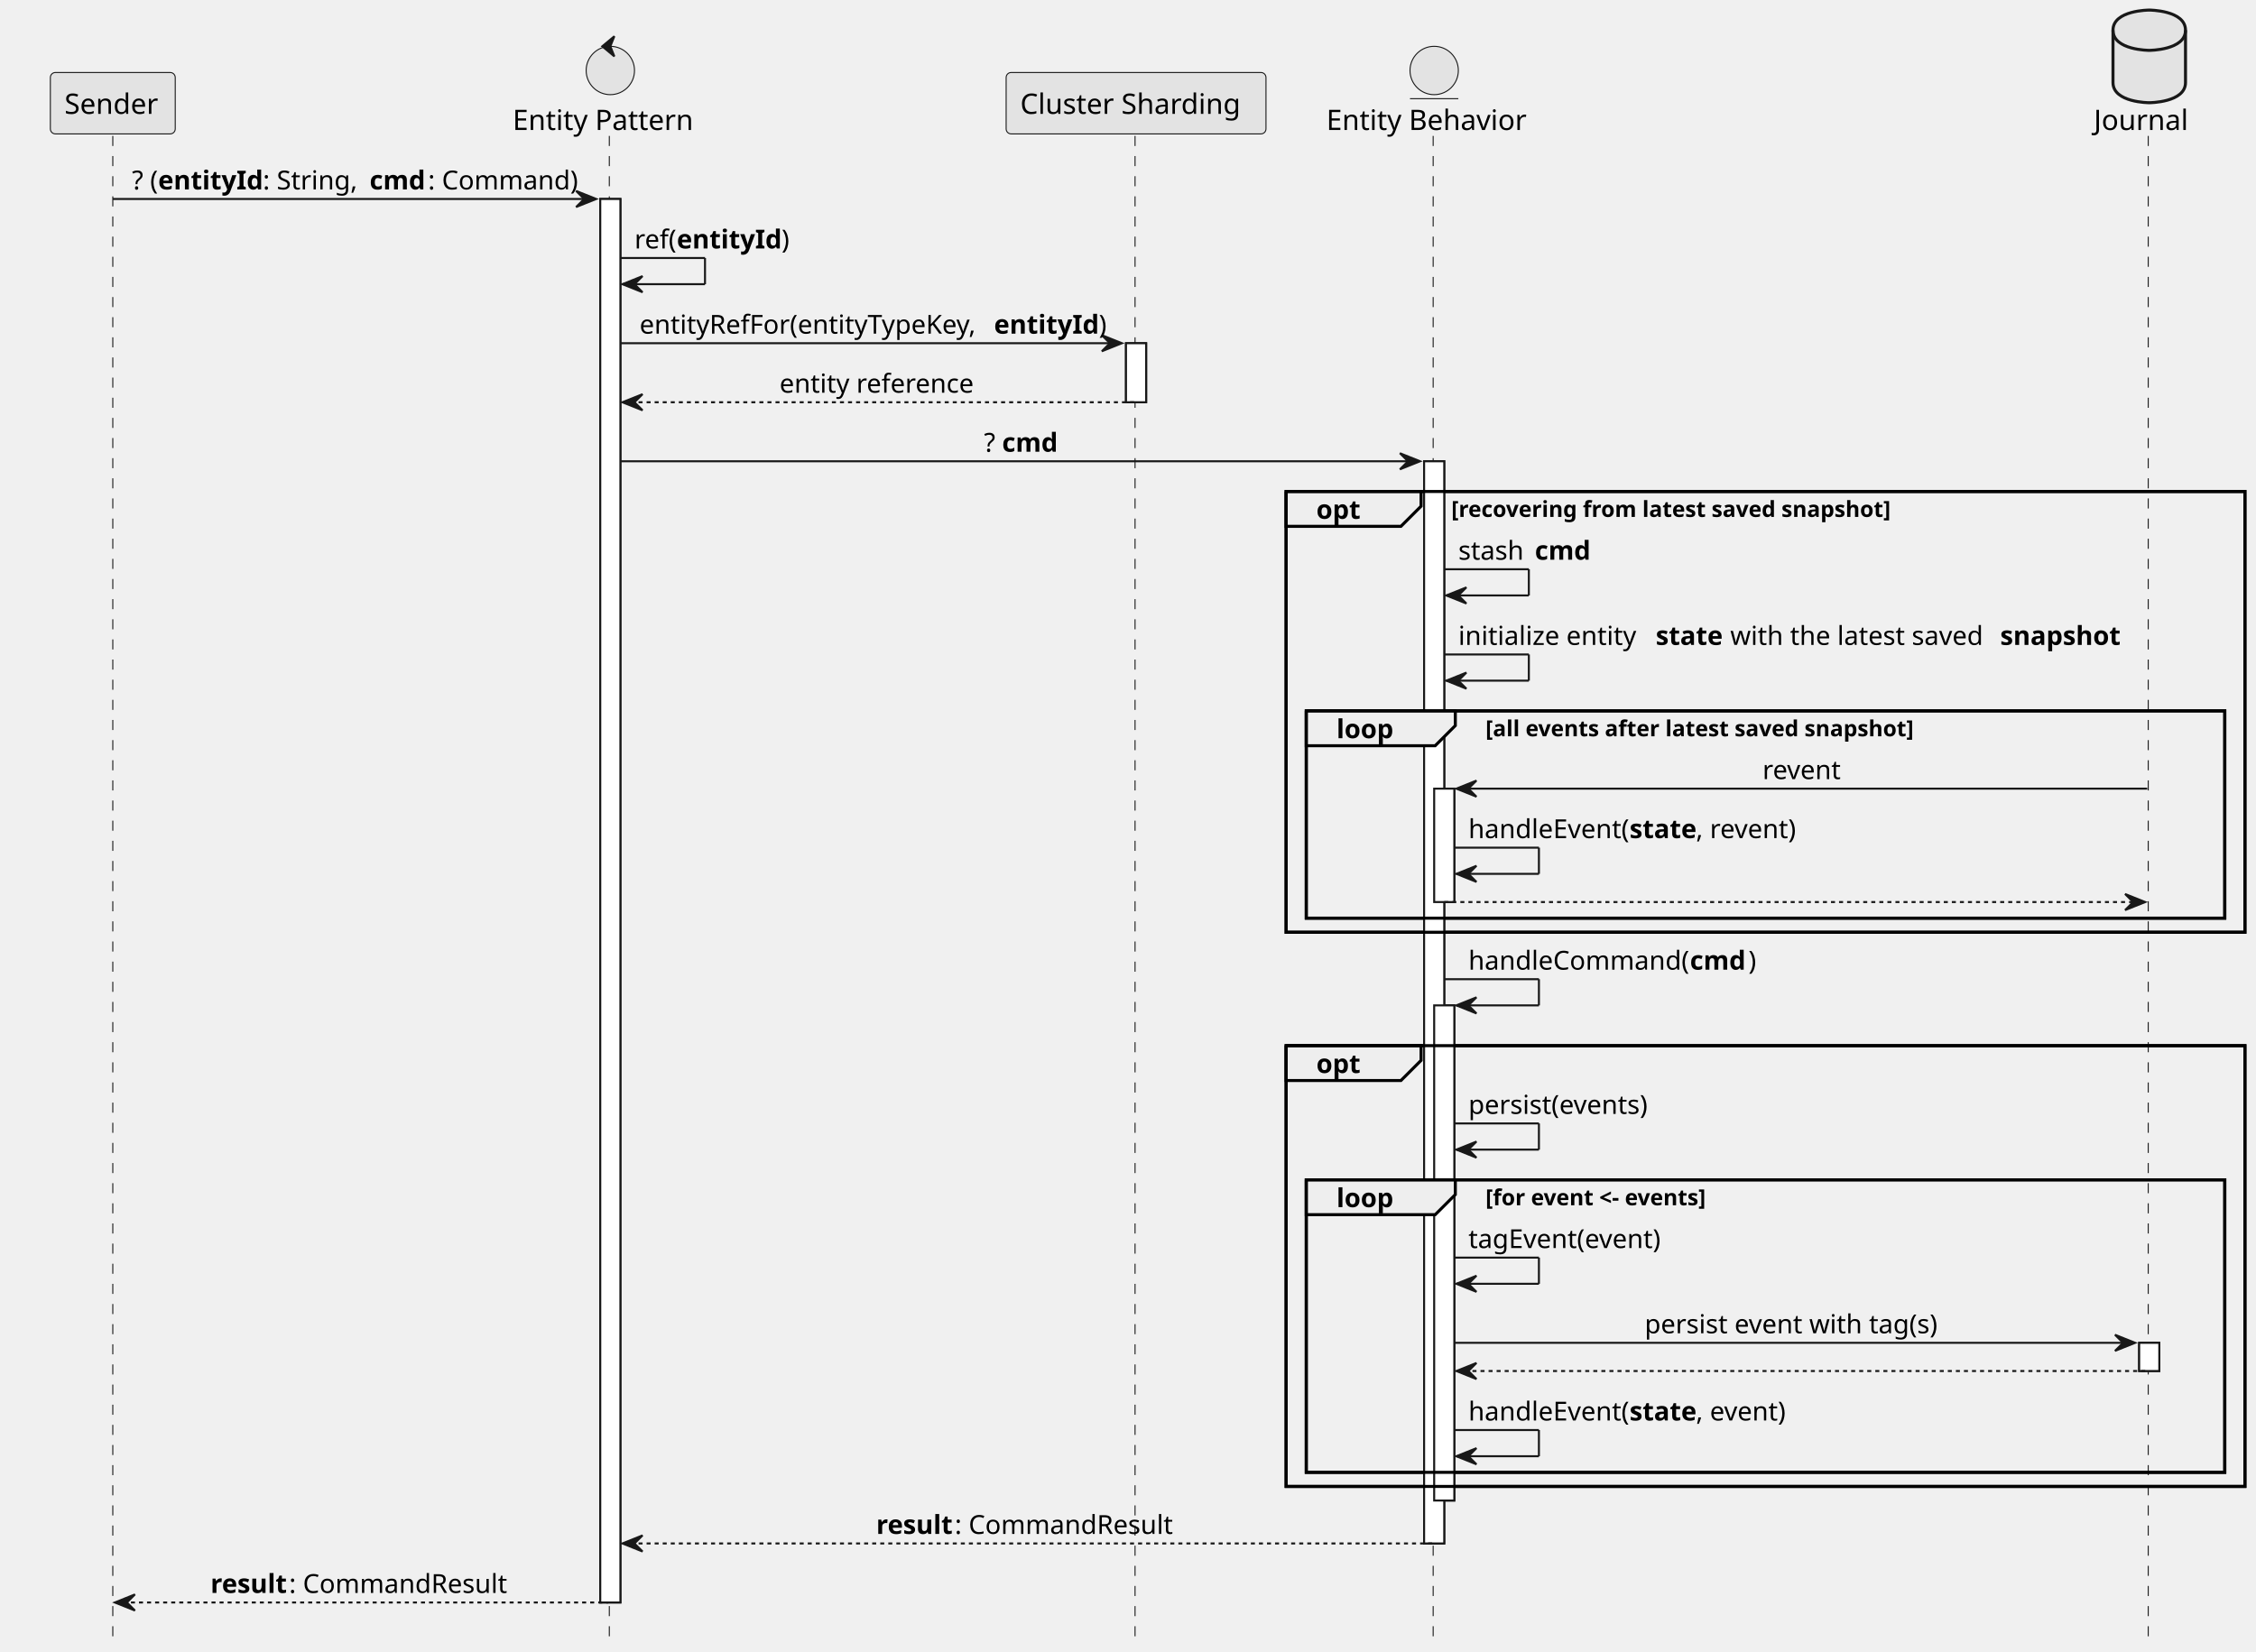
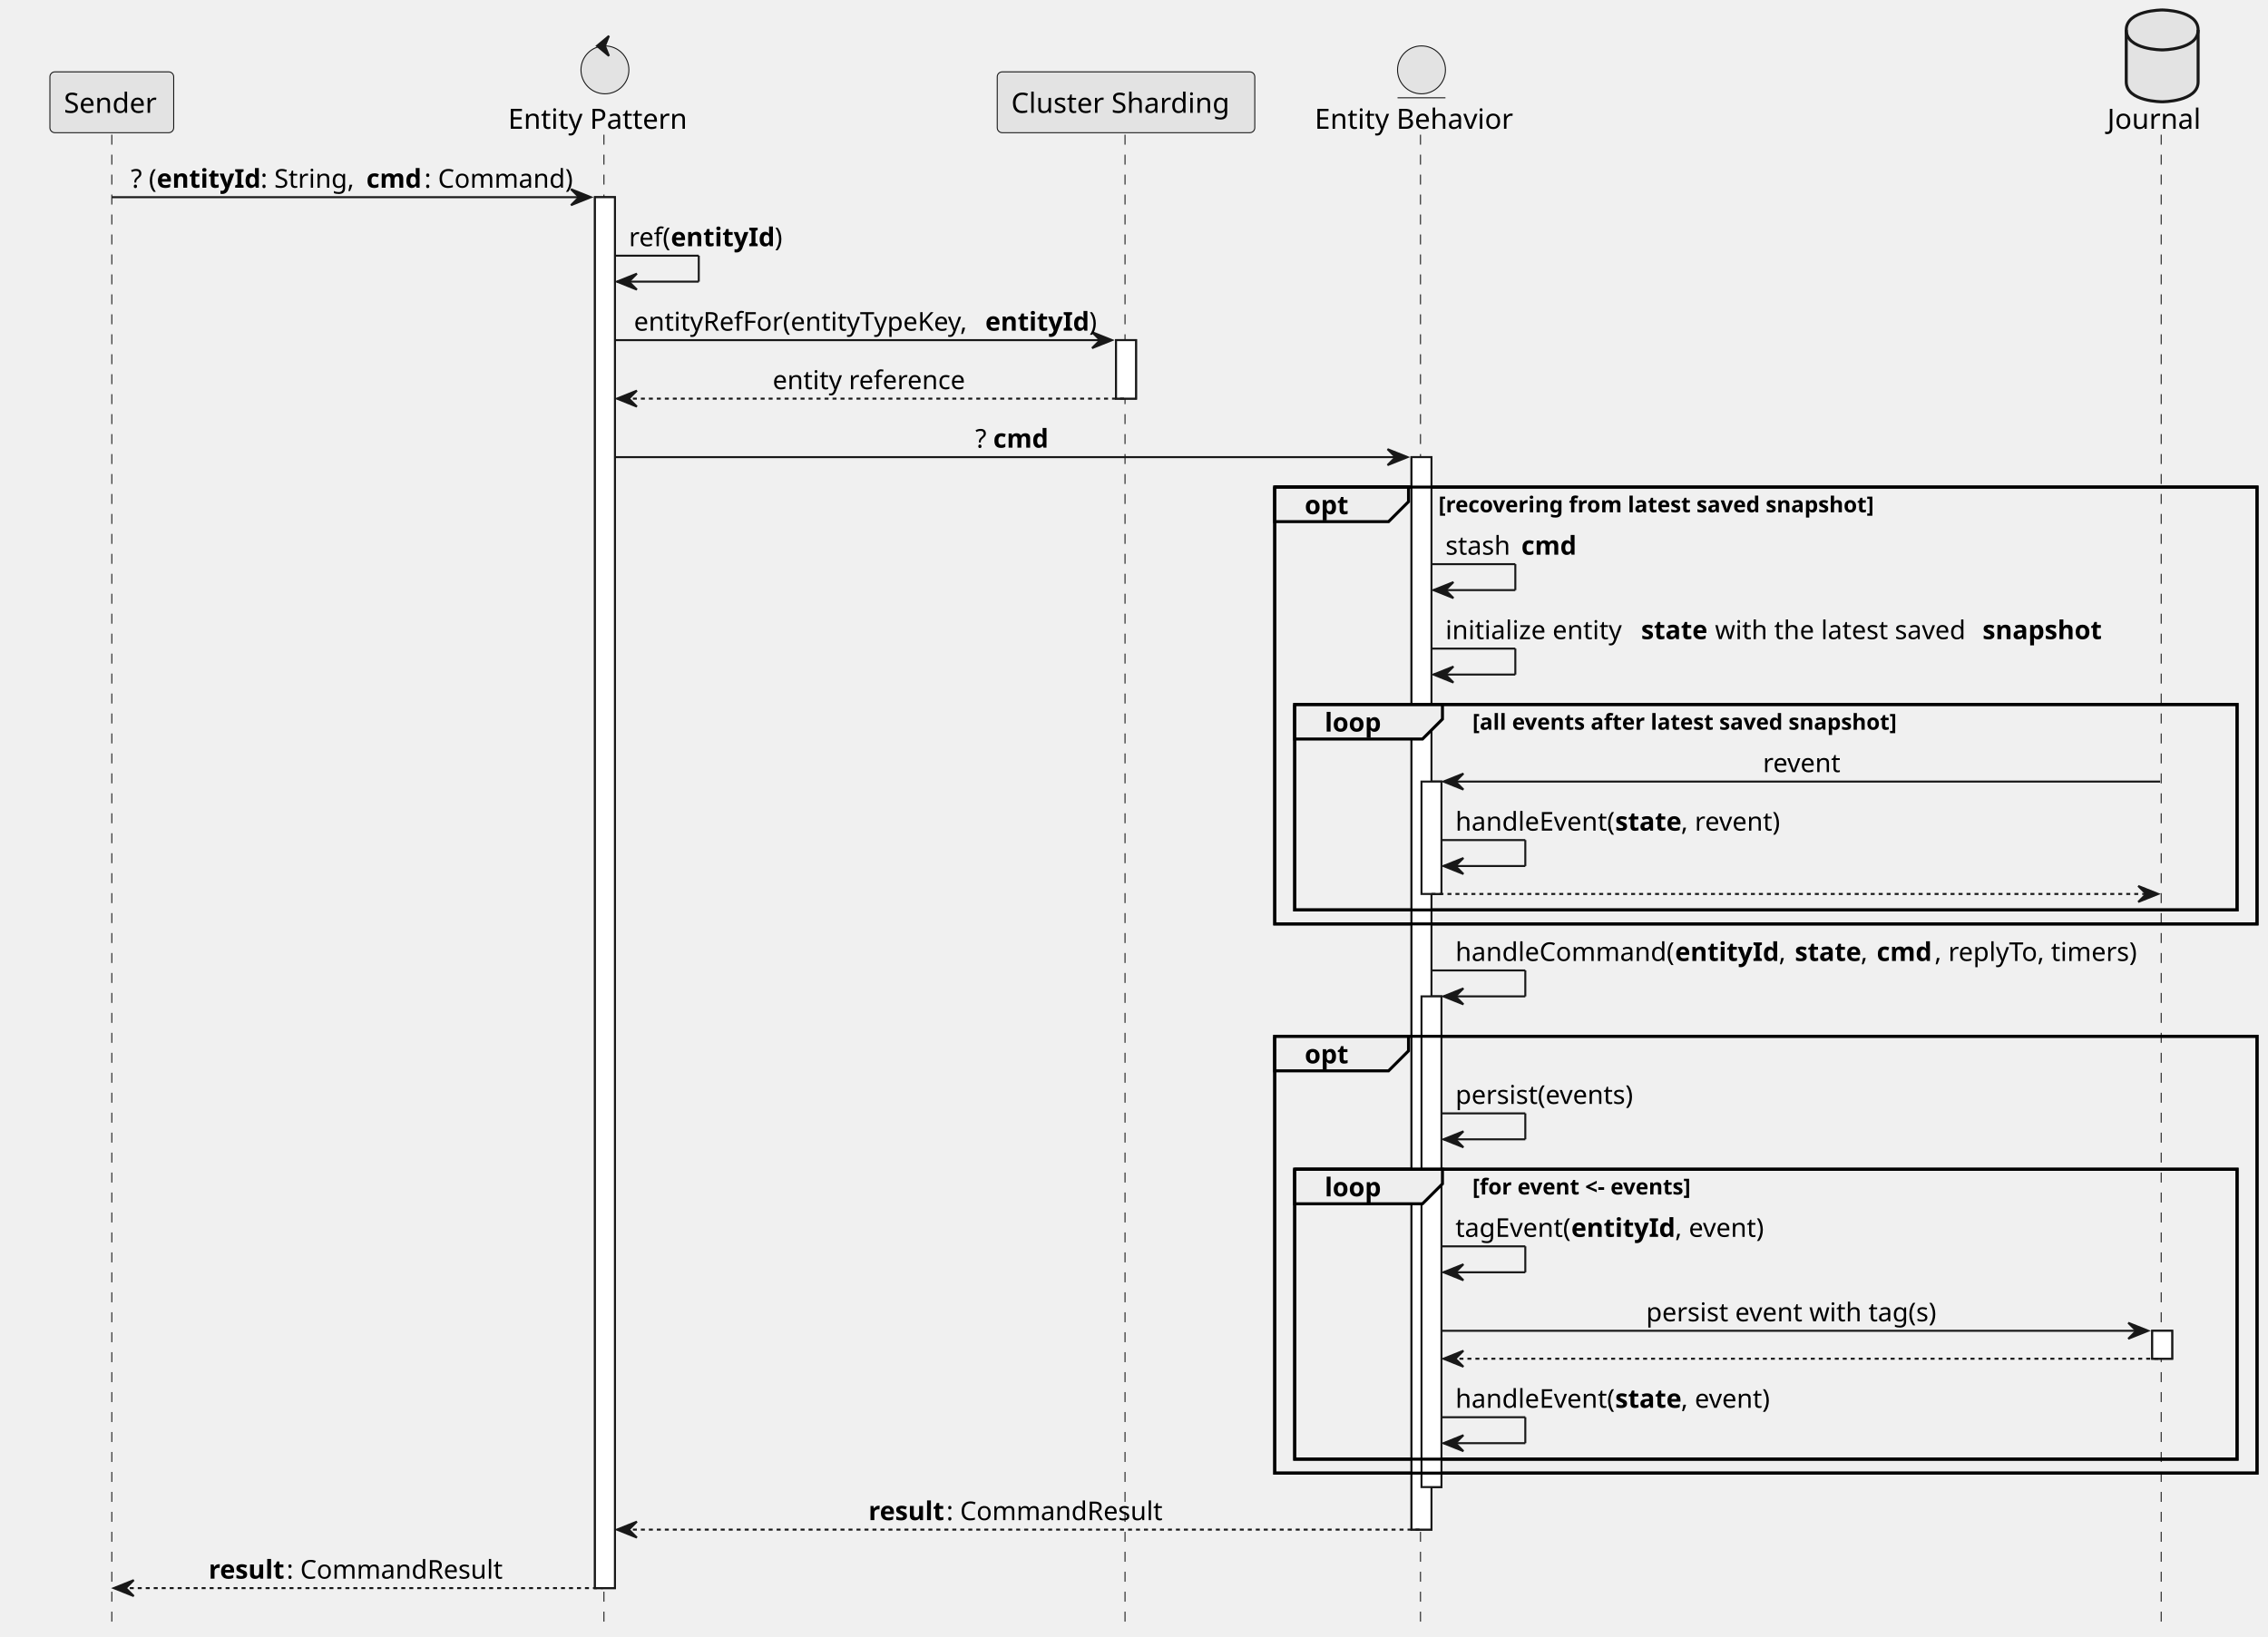
- <svg xmlns="http://www.w3.org/2000/svg" contentStyleType="text/css" height="820px" preserveAspectRatio="none" style="width:1120px;height:820px;background:#FFFFFF;" version="1.1" viewBox="0 0 1120 820" width="1120px" zoomAndPan="magnify">
+ <svg xmlns="http://www.w3.org/2000/svg" contentStyleType="text/css" height="820px" preserveAspectRatio="none" style="width:1136px;height:820px;background:#FFFFFF;" version="1.1" viewBox="0 0 1136 820" width="1136px" zoomAndPan="magnify">
  <defs />
  <g>
    <rect fill="#FFFFFF" height="696.9" style="stroke:#181818;stroke-width:1.0;" width="10" x="298" y="98.799" />
    <rect fill="#FFFFFF" height="29.311" style="stroke:#181818;stroke-width:1.0;" width="10" x="559" y="170.42" />
    <rect fill="#FFFFFF" height="537.348" style="stroke:#181818;stroke-width:1.0;" width="10" x="707" y="229.041" />
    <rect fill="#FFFFFF" height="56.31" style="stroke:#181818;stroke-width:1.0;" width="10" x="712" y="391.594" />
    <rect fill="#FFFFFF" height="245.863" style="stroke:#181818;stroke-width:1.0;" width="10" x="712" y="499.215" />
-     <rect fill="#FFFFFF" height="14" style="stroke:#181818;stroke-width:1.0;" width="10" x="1062" y="666.768" />
-     <rect fill="none" height="218.863" style="stroke:#000000;stroke-width:1.5;" width="476" x="638.5" y="244.041" />
-     <rect fill="none" height="102.932" style="stroke:#000000;stroke-width:1.5;" width="456" x="648.5" y="352.973" />
-     <rect fill="none" height="218.863" style="stroke:#000000;stroke-width:1.5;" width="476" x="638.5" y="519.215" />
-     <rect fill="none" height="145.242" style="stroke:#000000;stroke-width:1.5;" width="456" x="648.5" y="585.836" />
+     <rect fill="#FFFFFF" height="14" style="stroke:#181818;stroke-width:1.0;" width="10" x="1078" y="666.768" />
+     <rect fill="none" height="218.863" style="stroke:#000000;stroke-width:1.5;" width="492" x="638.5" y="244.041" />
+     <rect fill="none" height="102.932" style="stroke:#000000;stroke-width:1.5;" width="472" x="648.5" y="352.973" />
+     <rect fill="none" height="218.863" style="stroke:#000000;stroke-width:1.5;" width="492" x="638.5" y="519.215" />
+     <rect fill="none" height="145.242" style="stroke:#000000;stroke-width:1.5;" width="472" x="648.5" y="585.836" />
    <line style="stroke:#181818;stroke-width:0.5;stroke-dasharray:5.0,5.0;" x1="56" x2="56" y1="67.488" y2="813.699" />
    <line style="stroke:#181818;stroke-width:0.5;stroke-dasharray:5.0,5.0;" x1="302.5" x2="302.5" y1="67.488" y2="813.699" />
    <line style="stroke:#181818;stroke-width:0.5;stroke-dasharray:5.0,5.0;" x1="563.5" x2="563.5" y1="67.488" y2="813.699" />
    <line style="stroke:#181818;stroke-width:0.5;stroke-dasharray:5.0,5.0;" x1="711.5" x2="711.5" y1="67.488" y2="813.699" />
-     <line style="stroke:#181818;stroke-width:0.5;stroke-dasharray:5.0,5.0;" x1="1066.5" x2="1066.5" y1="67.488" y2="813.699" />
+     <line style="stroke:#181818;stroke-width:0.5;stroke-dasharray:5.0,5.0;" x1="1082.5" x2="1082.5" y1="67.488" y2="813.699" />
    <rect fill="#E3E3E3" height="30.488" rx="2.5" ry="2.5" style="stroke:#181818;stroke-width:0.5;" width="62" x="25" y="36" />
    <text fill="#000000" font-family="sans-serif" font-size="14" lengthAdjust="spacing" textLength="48" x="32" y="56.535">Sender</text>
    <text fill="#000000" font-family="sans-serif" font-size="14" lengthAdjust="spacing" textLength="91" x="254.5" y="64.535">Entity Pattern</text>
    <ellipse cx="303" cy="35" fill="#E3E3E3" rx="12" ry="12" style="stroke:#181818;stroke-width:0.5;" />
    <polygon fill="#181818" points="299,23,305,18,303,23,305,28,299,23" style="stroke:#181818;stroke-width:1.0;" />
    <rect fill="#E3E3E3" height="30.488" rx="2.5" ry="2.5" style="stroke:#181818;stroke-width:0.5;" width="129" x="499.5" y="36" />
    <text fill="#000000" font-family="sans-serif" font-size="14" lengthAdjust="spacing" textLength="115" x="506.5" y="56.535">Cluster Sharding</text>
    <text fill="#000000" font-family="sans-serif" font-size="14" lengthAdjust="spacing" textLength="101" x="658.5" y="64.535">Entity Behavior</text>
    <ellipse cx="712" cy="35" fill="#E3E3E3" rx="12" ry="12" style="stroke:#181818;stroke-width:0.5;" />
    <line style="stroke:#181818;stroke-width:0.5;" x1="700" x2="724" y1="49" y2="49" />
-     <text fill="#000000" font-family="sans-serif" font-size="14" lengthAdjust="spacing" textLength="49" x="1039.5" y="64.535">Journal</text>
-     <path d="M1049,15 C1049,5 1067,5 1067,5 C1067,5 1085,5 1085,15 L1085,41 C1085,51 1067,51 1067,51 C1067,51 1049,51 1049,41 L1049,15 " fill="#E3E3E3" style="stroke:#181818;stroke-width:1.5;" />
-     <path d="M1049,15 C1049,25 1067,25 1067,25 C1067,25 1085,25 1085,15 " fill="none" style="stroke:#181818;stroke-width:1.5;" />
+     <text fill="#000000" font-family="sans-serif" font-size="14" lengthAdjust="spacing" textLength="49" x="1055.5" y="64.535">Journal</text>
+     <path d="M1065,15 C1065,5 1083,5 1083,5 C1083,5 1101,5 1101,15 L1101,41 C1101,51 1083,51 1083,51 C1083,51 1065,51 1065,41 L1065,15 " fill="#E3E3E3" style="stroke:#181818;stroke-width:1.5;" />
+     <path d="M1065,15 C1065,25 1083,25 1083,25 C1083,25 1101,25 1101,15 " fill="none" style="stroke:#181818;stroke-width:1.5;" />
    <rect fill="#FFFFFF" height="696.9" style="stroke:#181818;stroke-width:1.0;" width="10" x="298" y="98.799" />
    <rect fill="#FFFFFF" height="29.311" style="stroke:#181818;stroke-width:1.0;" width="10" x="559" y="170.42" />
    <rect fill="#FFFFFF" height="537.348" style="stroke:#181818;stroke-width:1.0;" width="10" x="707" y="229.041" />
    <rect fill="#FFFFFF" height="56.31" style="stroke:#181818;stroke-width:1.0;" width="10" x="712" y="391.594" />
    <rect fill="#FFFFFF" height="245.863" style="stroke:#181818;stroke-width:1.0;" width="10" x="712" y="499.215" />
-     <rect fill="#FFFFFF" height="14" style="stroke:#181818;stroke-width:1.0;" width="10" x="1062" y="666.768" />
+     <rect fill="#FFFFFF" height="14" style="stroke:#181818;stroke-width:1.0;" width="10" x="1078" y="666.768" />
    <polygon fill="#181818" points="286,94.799,296,98.799,286,102.799,290,98.799" style="stroke:#181818;stroke-width:1.0;" />
    <line style="stroke:#181818;stroke-width:1.0;" x1="56" x2="292" y1="98.799" y2="98.799" />
    <text fill="#000000" font-family="sans-serif" font-size="13" lengthAdjust="spacing" textLength="13" x="65.5" y="94.057">? (</text>
    <text fill="#000000" font-family="sans-serif" font-size="13" font-weight="bold" lengthAdjust="spacing" textLength="52" x="78.5" y="94.057">entityId</text>
    <text fill="#000000" font-family="sans-serif" font-size="13" lengthAdjust="spacing" textLength="49" x="130.5" y="94.057">: String,</text>
    <text fill="#000000" font-family="sans-serif" font-size="13" font-weight="bold" lengthAdjust="spacing" textLength="29" x="183.5" y="94.057">cmd</text>
    <text fill="#000000" font-family="sans-serif" font-size="13" lengthAdjust="spacing" textLength="76" x="212.5" y="94.057">: Command)</text>
    <line style="stroke:#181818;stroke-width:1.0;" x1="308" x2="350" y1="128.109" y2="128.109" />
    <line style="stroke:#181818;stroke-width:1.0;" x1="350" x2="350" y1="128.109" y2="141.109" />
    <line style="stroke:#181818;stroke-width:1.0;" x1="309" x2="350" y1="141.109" y2="141.109" />
    <polygon fill="#181818" points="319,137.109,309,141.109,319,145.109,315,141.109" style="stroke:#181818;stroke-width:1.0;" />
    <text fill="#000000" font-family="sans-serif" font-size="13" lengthAdjust="spacing" textLength="21" x="315" y="123.367">ref(</text>
    <text fill="#000000" font-family="sans-serif" font-size="13" font-weight="bold" lengthAdjust="spacing" textLength="52" x="336" y="123.367">entityId</text>
    <text fill="#000000" font-family="sans-serif" font-size="13" lengthAdjust="spacing" textLength="4" x="388" y="123.367">)</text>
    <polygon fill="#181818" points="547,166.42,557,170.42,547,174.42,551,170.42" style="stroke:#181818;stroke-width:1.0;" />
    <line style="stroke:#181818;stroke-width:1.0;" x1="308" x2="553" y1="170.42" y2="170.42" />
    <text fill="#000000" font-family="sans-serif" font-size="13" lengthAdjust="spacing" textLength="172" x="317.5" y="165.678">entityRefFor(entityTypeKey,</text>
    <text fill="#000000" font-family="sans-serif" font-size="13" font-weight="bold" lengthAdjust="spacing" textLength="52" x="493.5" y="165.678">entityId</text>
    <text fill="#000000" font-family="sans-serif" font-size="13" lengthAdjust="spacing" textLength="4" x="545.5" y="165.678">)</text>
    <polygon fill="#181818" points="319,195.731,309,199.731,319,203.731,315,199.731" style="stroke:#181818;stroke-width:1.0;" />
    <line style="stroke:#181818;stroke-width:1.0;stroke-dasharray:2.0,2.0;" x1="313" x2="563" y1="199.731" y2="199.731" />
    <text fill="#000000" font-family="sans-serif" font-size="13" lengthAdjust="spacing" textLength="98" x="387" y="194.988">entity reference</text>
    <polygon fill="#181818" points="695,225.041,705,229.041,695,233.041,699,229.041" style="stroke:#181818;stroke-width:1.0;" />
    <line style="stroke:#181818;stroke-width:1.0;" x1="308" x2="701" y1="229.041" y2="229.041" />
    <text fill="#000000" font-family="sans-serif" font-size="13" lengthAdjust="spacing" textLength="5" x="488.5" y="224.299">?</text>
    <text fill="#000000" font-family="sans-serif" font-size="13" font-weight="bold" lengthAdjust="spacing" textLength="29" x="497.5" y="224.299">cmd</text>
    <path d="M638.5,244.041 L705.5,244.041 L705.5,251.352 L695.5,261.352 L638.5,261.352 L638.5,244.041 " fill="#EEEEEE" style="stroke:#000000;stroke-width:1.5;" />
-     <rect fill="none" height="218.863" style="stroke:#000000;stroke-width:1.5;" width="476" x="638.5" y="244.041" />
+     <rect fill="none" height="218.863" style="stroke:#000000;stroke-width:1.5;" width="492" x="638.5" y="244.041" />
    <text fill="#000000" font-family="sans-serif" font-size="13" font-weight="bold" lengthAdjust="spacing" textLength="22" x="653.5" y="257.609">opt</text>
    <text fill="#000000" font-family="sans-serif" font-size="11" font-weight="bold" lengthAdjust="spacing" textLength="224" x="720.5" y="256.676">[recovering from latest saved snapshot]</text>
    <line style="stroke:#181818;stroke-width:1.0;" x1="717" x2="759" y1="282.662" y2="282.662" />
    <line style="stroke:#181818;stroke-width:1.0;" x1="759" x2="759" y1="282.662" y2="295.662" />
    <line style="stroke:#181818;stroke-width:1.0;" x1="718" x2="759" y1="295.662" y2="295.662" />
    <polygon fill="#181818" points="728,291.662,718,295.662,728,299.662,724,295.662" style="stroke:#181818;stroke-width:1.0;" />
    <text fill="#000000" font-family="sans-serif" font-size="13" lengthAdjust="spacing" textLength="34" x="724" y="277.92">stash</text>
    <text fill="#000000" font-family="sans-serif" font-size="13" font-weight="bold" lengthAdjust="spacing" textLength="29" x="762" y="277.92">cmd</text>
    <line style="stroke:#181818;stroke-width:1.0;" x1="717" x2="759" y1="324.973" y2="324.973" />
    <line style="stroke:#181818;stroke-width:1.0;" x1="759" x2="759" y1="324.973" y2="337.973" />
    <line style="stroke:#181818;stroke-width:1.0;" x1="718" x2="759" y1="337.973" y2="337.973" />
    <polygon fill="#181818" points="728,333.973,718,337.973,728,341.973,724,337.973" style="stroke:#181818;stroke-width:1.0;" />
    <text fill="#000000" font-family="sans-serif" font-size="13" lengthAdjust="spacing" textLength="94" x="724" y="320.231">initialize entity</text>
    <text fill="#000000" font-family="sans-serif" font-size="13" font-weight="bold" lengthAdjust="spacing" textLength="33" x="822" y="320.231">state</text>
    <text fill="#000000" font-family="sans-serif" font-size="13" lengthAdjust="spacing" textLength="130" x="859" y="320.231">with the latest saved</text>
    <text fill="#000000" font-family="sans-serif" font-size="13" font-weight="bold" lengthAdjust="spacing" textLength="62" x="993" y="320.231">snapshot</text>
    <path d="M648.5,352.973 L722.5,352.973 L722.5,360.283 L712.5,370.283 L648.5,370.283 L648.5,352.973 " fill="#EEEEEE" style="stroke:#000000;stroke-width:1.5;" />
-     <rect fill="none" height="102.932" style="stroke:#000000;stroke-width:1.5;" width="456" x="648.5" y="352.973" />
+     <rect fill="none" height="102.932" style="stroke:#000000;stroke-width:1.5;" width="472" x="648.5" y="352.973" />
    <text fill="#000000" font-family="sans-serif" font-size="13" font-weight="bold" lengthAdjust="spacing" textLength="29" x="663.5" y="366.541">loop</text>
    <text fill="#000000" font-family="sans-serif" font-size="11" font-weight="bold" lengthAdjust="spacing" textLength="216" x="737.5" y="365.607">[all events after latest saved snapshot]</text>
    <polygon fill="#181818" points="733,387.594,723,391.594,733,395.594,729,391.594" style="stroke:#181818;stroke-width:1.0;" />
-     <line style="stroke:#181818;stroke-width:1.0;" x1="727" x2="1066" y1="391.594" y2="391.594" />
-     <text fill="#000000" font-family="sans-serif" font-size="13" lengthAdjust="spacing" textLength="39" x="875" y="386.852">revent</text>
+     <line style="stroke:#181818;stroke-width:1.0;" x1="727" x2="1082" y1="391.594" y2="391.594" />
+     <text fill="#000000" font-family="sans-serif" font-size="13" lengthAdjust="spacing" textLength="39" x="883" y="386.852">revent</text>
    <line style="stroke:#181818;stroke-width:1.0;" x1="722" x2="764" y1="420.904" y2="420.904" />
    <line style="stroke:#181818;stroke-width:1.0;" x1="764" x2="764" y1="420.904" y2="433.904" />
    <line style="stroke:#181818;stroke-width:1.0;" x1="723" x2="764" y1="433.904" y2="433.904" />
    <polygon fill="#181818" points="733,429.904,723,433.904,733,437.904,729,433.904" style="stroke:#181818;stroke-width:1.0;" />
    <text fill="#000000" font-family="sans-serif" font-size="13" lengthAdjust="spacing" textLength="80" x="729" y="416.162">handleEvent(</text>
    <text fill="#000000" font-family="sans-serif" font-size="13" font-weight="bold" lengthAdjust="spacing" textLength="33" x="809" y="416.162">state</text>
    <text fill="#000000" font-family="sans-serif" font-size="13" lengthAdjust="spacing" textLength="51" x="842" y="416.162">, revent)</text>
-     <polygon fill="#181818" points="1055,443.904,1065,447.904,1055,451.904,1059,447.904" style="stroke:#181818;stroke-width:1.0;" />
-     <line style="stroke:#181818;stroke-width:1.0;stroke-dasharray:2.0,2.0;" x1="717" x2="1061" y1="447.904" y2="447.904" />
+     <polygon fill="#181818" points="1071,443.904,1081,447.904,1071,451.904,1075,447.904" style="stroke:#181818;stroke-width:1.0;" />
+     <line style="stroke:#181818;stroke-width:1.0;stroke-dasharray:2.0,2.0;" x1="717" x2="1077" y1="447.904" y2="447.904" />
    <line style="stroke:#181818;stroke-width:1.0;" x1="717" x2="764" y1="486.215" y2="486.215" />
    <line style="stroke:#181818;stroke-width:1.0;" x1="764" x2="764" y1="486.215" y2="499.215" />
    <line style="stroke:#181818;stroke-width:1.0;" x1="723" x2="764" y1="499.215" y2="499.215" />
    <polygon fill="#181818" points="733,495.215,723,499.215,733,503.215,729,499.215" style="stroke:#181818;stroke-width:1.0;" />
    <text fill="#000000" font-family="sans-serif" font-size="13" lengthAdjust="spacing" textLength="110" x="729" y="481.473">handleCommand(</text>
-     <text fill="#000000" font-family="sans-serif" font-size="13" font-weight="bold" lengthAdjust="spacing" textLength="29" x="839" y="481.473">cmd</text>
-     <text fill="#000000" font-family="sans-serif" font-size="13" lengthAdjust="spacing" textLength="4" x="868" y="481.473">)</text>
+     <text fill="#000000" font-family="sans-serif" font-size="13" font-weight="bold" lengthAdjust="spacing" textLength="52" x="839" y="481.473">entityId</text>
+     <text fill="#000000" font-family="sans-serif" font-size="13" lengthAdjust="spacing" textLength="4" x="891" y="481.473">,</text>
+     <text fill="#000000" font-family="sans-serif" font-size="13" font-weight="bold" lengthAdjust="spacing" textLength="33" x="899" y="481.473">state</text>
+     <text fill="#000000" font-family="sans-serif" font-size="13" lengthAdjust="spacing" textLength="4" x="932" y="481.473">,</text>
+     <text fill="#000000" font-family="sans-serif" font-size="13" font-weight="bold" lengthAdjust="spacing" textLength="29" x="940" y="481.473">cmd</text>
+     <text fill="#000000" font-family="sans-serif" font-size="13" lengthAdjust="spacing" textLength="107" x="969" y="481.473">, replyTo, timers)</text>
    <path d="M638.5,519.215 L705.5,519.215 L705.5,526.525 L695.5,536.525 L638.5,536.525 L638.5,519.215 " fill="#EEEEEE" style="stroke:#000000;stroke-width:1.5;" />
-     <rect fill="none" height="218.863" style="stroke:#000000;stroke-width:1.5;" width="476" x="638.5" y="519.215" />
+     <rect fill="none" height="218.863" style="stroke:#000000;stroke-width:1.5;" width="492" x="638.5" y="519.215" />
    <text fill="#000000" font-family="sans-serif" font-size="13" font-weight="bold" lengthAdjust="spacing" textLength="22" x="653.5" y="532.783">opt</text>
    <line style="stroke:#181818;stroke-width:1.0;" x1="722" x2="764" y1="557.836" y2="557.836" />
    <line style="stroke:#181818;stroke-width:1.0;" x1="764" x2="764" y1="557.836" y2="570.836" />
    <line style="stroke:#181818;stroke-width:1.0;" x1="723" x2="764" y1="570.836" y2="570.836" />
    <polygon fill="#181818" points="733,566.836,723,570.836,733,574.836,729,570.836" style="stroke:#181818;stroke-width:1.0;" />
    <text fill="#000000" font-family="sans-serif" font-size="13" lengthAdjust="spacing" textLength="92" x="729" y="553.094">persist(events)</text>
    <path d="M648.5,585.836 L722.5,585.836 L722.5,593.146 L712.5,603.146 L648.5,603.146 L648.5,585.836 " fill="#EEEEEE" style="stroke:#000000;stroke-width:1.5;" />
-     <rect fill="none" height="145.242" style="stroke:#000000;stroke-width:1.5;" width="456" x="648.5" y="585.836" />
+     <rect fill="none" height="145.242" style="stroke:#000000;stroke-width:1.5;" width="472" x="648.5" y="585.836" />
    <text fill="#000000" font-family="sans-serif" font-size="13" font-weight="bold" lengthAdjust="spacing" textLength="29" x="663.5" y="599.404">loop</text>
    <text fill="#000000" font-family="sans-serif" font-size="11" font-weight="bold" lengthAdjust="spacing" textLength="119" x="737.5" y="598.471">[for event &lt;- events]</text>
    <line style="stroke:#181818;stroke-width:1.0;" x1="722" x2="764" y1="624.457" y2="624.457" />
    <line style="stroke:#181818;stroke-width:1.0;" x1="764" x2="764" y1="624.457" y2="637.457" />
    <line style="stroke:#181818;stroke-width:1.0;" x1="723" x2="764" y1="637.457" y2="637.457" />
    <polygon fill="#181818" points="733,633.457,723,637.457,733,641.457,729,637.457" style="stroke:#181818;stroke-width:1.0;" />
-     <text fill="#000000" font-family="sans-serif" font-size="13" lengthAdjust="spacing" textLength="96" x="729" y="619.715">tagEvent(event)</text>
-     <polygon fill="#181818" points="1050,662.768,1060,666.768,1050,670.768,1054,666.768" style="stroke:#181818;stroke-width:1.0;" />
-     <line style="stroke:#181818;stroke-width:1.0;" x1="722" x2="1056" y1="666.768" y2="666.768" />
-     <text fill="#000000" font-family="sans-serif" font-size="13" lengthAdjust="spacing" textLength="151" x="816.5" y="662.025">persist event with tag(s)</text>
+     <text fill="#000000" font-family="sans-serif" font-size="13" lengthAdjust="spacing" textLength="58" x="729" y="619.715">tagEvent(</text>
+     <text fill="#000000" font-family="sans-serif" font-size="13" font-weight="bold" lengthAdjust="spacing" textLength="52" x="787" y="619.715">entityId</text>
+     <text fill="#000000" font-family="sans-serif" font-size="13" lengthAdjust="spacing" textLength="46" x="839" y="619.715">, event)</text>
+     <polygon fill="#181818" points="1066,662.768,1076,666.768,1066,670.768,1070,666.768" style="stroke:#181818;stroke-width:1.0;" />
+     <line style="stroke:#181818;stroke-width:1.0;" x1="722" x2="1072" y1="666.768" y2="666.768" />
+     <text fill="#000000" font-family="sans-serif" font-size="13" lengthAdjust="spacing" textLength="151" x="824.5" y="662.025">persist event with tag(s)</text>
    <polygon fill="#181818" points="733,676.768,723,680.768,733,684.768,729,680.768" style="stroke:#181818;stroke-width:1.0;" />
-     <line style="stroke:#181818;stroke-width:1.0;stroke-dasharray:2.0,2.0;" x1="727" x2="1066" y1="680.768" y2="680.768" />
+     <line style="stroke:#181818;stroke-width:1.0;stroke-dasharray:2.0,2.0;" x1="727" x2="1082" y1="680.768" y2="680.768" />
    <line style="stroke:#181818;stroke-width:1.0;" x1="722" x2="764" y1="710.078" y2="710.078" />
    <line style="stroke:#181818;stroke-width:1.0;" x1="764" x2="764" y1="710.078" y2="723.078" />
    <line style="stroke:#181818;stroke-width:1.0;" x1="723" x2="764" y1="723.078" y2="723.078" />
    <polygon fill="#181818" points="733,719.078,723,723.078,733,727.078,729,723.078" style="stroke:#181818;stroke-width:1.0;" />
    <text fill="#000000" font-family="sans-serif" font-size="13" lengthAdjust="spacing" textLength="80" x="729" y="705.336">handleEvent(</text>
    <text fill="#000000" font-family="sans-serif" font-size="13" font-weight="bold" lengthAdjust="spacing" textLength="33" x="809" y="705.336">state</text>
    <text fill="#000000" font-family="sans-serif" font-size="13" lengthAdjust="spacing" textLength="46" x="842" y="705.336">, event)</text>
    <polygon fill="#181818" points="319,762.389,309,766.389,319,770.389,315,766.389" style="stroke:#181818;stroke-width:1.0;" />
    <line style="stroke:#181818;stroke-width:1.0;stroke-dasharray:2.0,2.0;" x1="313" x2="711" y1="766.389" y2="766.389" />
    <text fill="#000000" font-family="sans-serif" font-size="13" font-weight="bold" lengthAdjust="spacing" textLength="39" x="435" y="761.646">result</text>
    <text fill="#000000" font-family="sans-serif" font-size="13" lengthAdjust="spacing" textLength="111" x="474" y="761.646">: CommandResult</text>
    <polygon fill="#181818" points="67,791.699,57,795.699,67,799.699,63,795.699" style="stroke:#181818;stroke-width:1.0;" />
    <line style="stroke:#181818;stroke-width:1.0;stroke-dasharray:2.0,2.0;" x1="61" x2="302" y1="795.699" y2="795.699" />
    <text fill="#000000" font-family="sans-serif" font-size="13" font-weight="bold" lengthAdjust="spacing" textLength="39" x="104.5" y="790.957">result</text>
    <text fill="#000000" font-family="sans-serif" font-size="13" lengthAdjust="spacing" textLength="111" x="143.5" y="790.957">: CommandResult</text>
  </g>
</svg>
